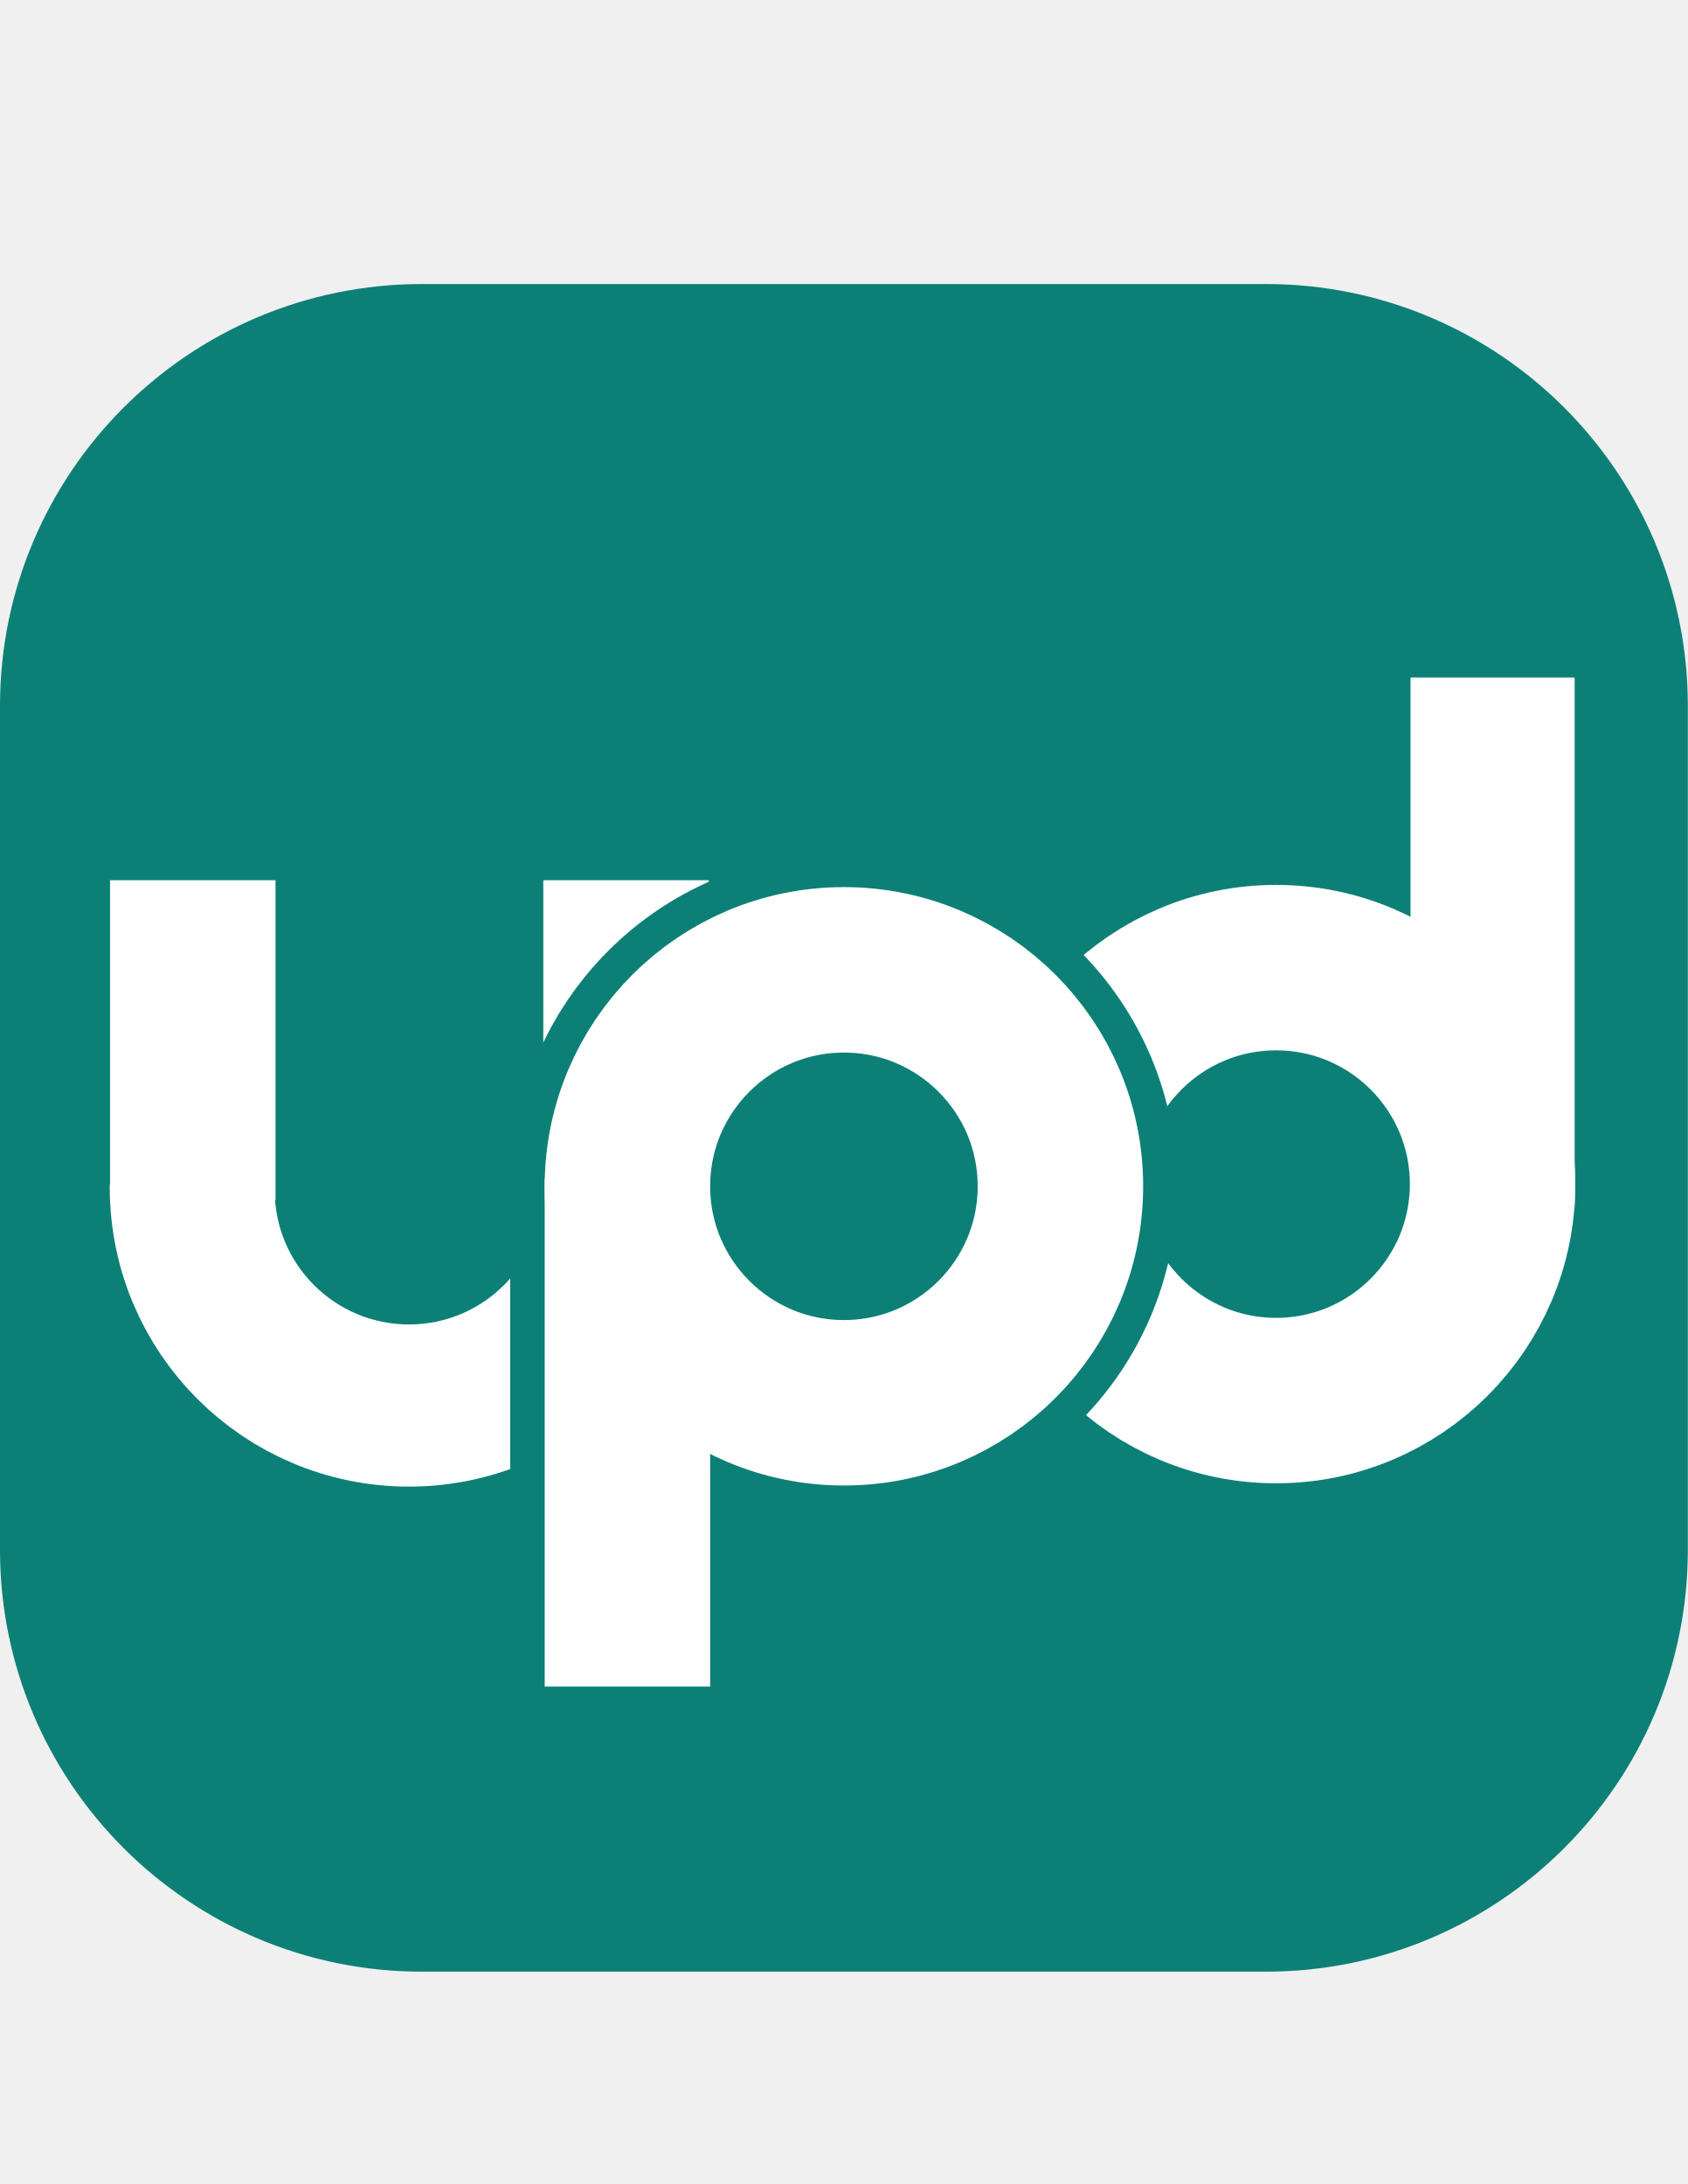
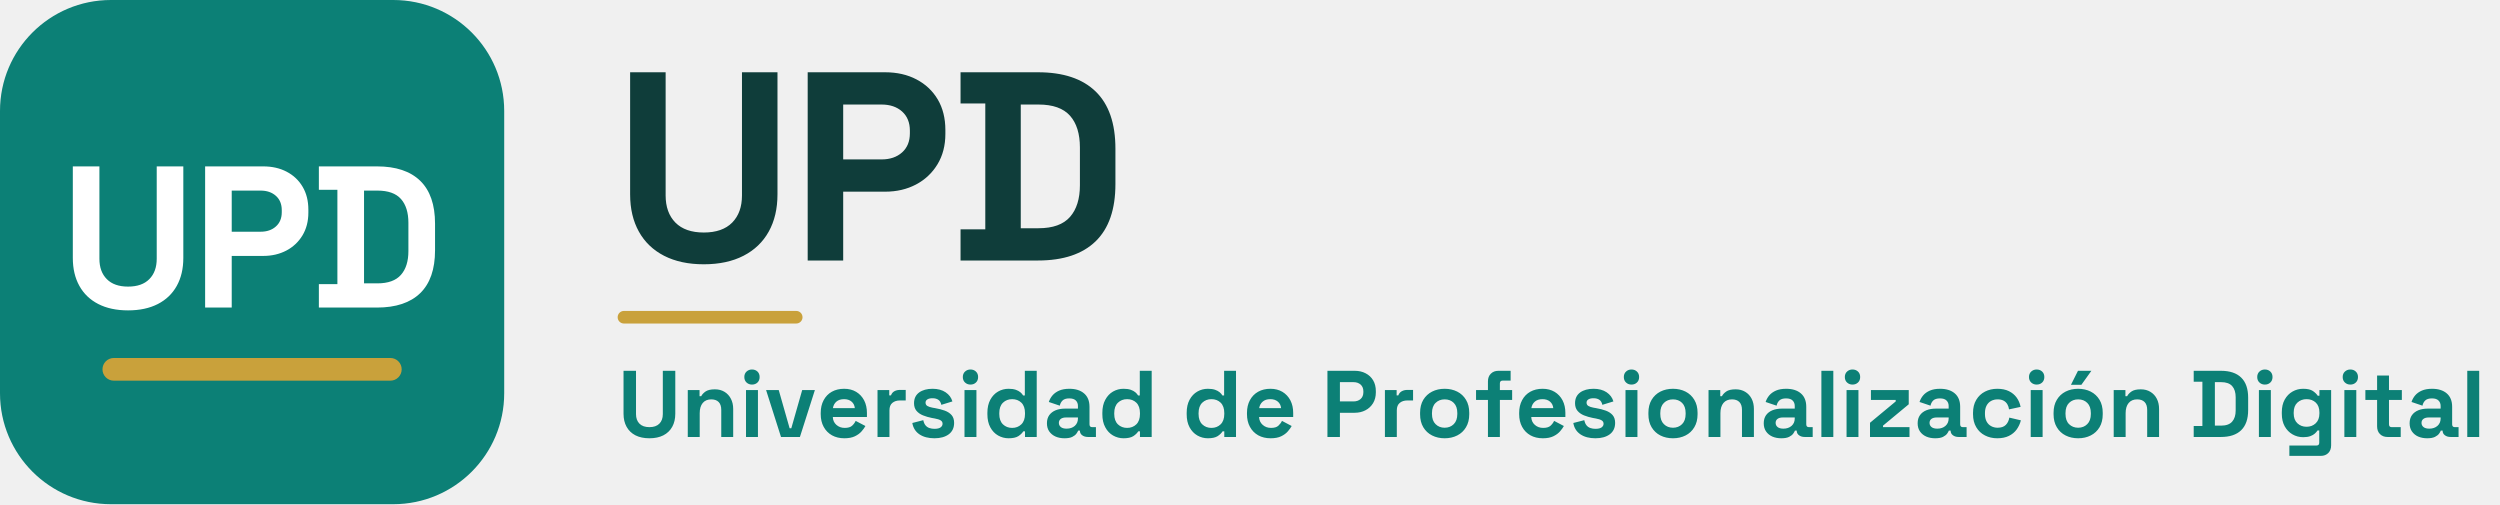
- <svg xmlns="http://www.w3.org/2000/svg" xmlns:xlink="http://www.w3.org/1999/xlink" version="1.1" id="Layer_1" x="0px" y="0px" viewBox="0 0 612 792" enable-background="new 0 0 612 792" xml:space="preserve">
-   <path fill="#0C8076" d="M153,103h306c84.5,0,153,68.5,153,153v306c0,84.5-68.5,153-153,153H153C68.5,715,0,646.5,0,562V256  C0,171.5,68.5,103,153,103z" />
-   <line fill="none" stroke="#0C8076" stroke-width="60" stroke-miterlimit="10" x1="240.5" y1="429.4" x2="240.5" y2="623.6" />
-   <line fill="none" stroke="#FFFFFF" stroke-width="60" stroke-miterlimit="10" x1="227" y1="435.3" x2="227" y2="319.2" />
-   <g>
-     <g>
-       <g>
-         <g>
-           <defs>
-             <rect id="SVGID_1_" x="14" y="429.5" width="268.5" height="110.1" />
-           </defs>
-           <clipPath id="SVGID_2_">
-             <use xlink:href="#SVGID_1_" overflow="visible" />
-           </clipPath>
-           <circle clip-path="url(#SVGID_2_)" stroke="#FFFFFF" stroke-width="60" stroke-miterlimit="10" cx="148.3" cy="430.6" r="78.5" />
-         </g>
-       </g>
-     </g>
-     <circle fill="#0C8076" cx="148.3" cy="431.6" r="48.7" />
-   </g>
-   <line fill="none" stroke="#FFFFFF" stroke-width="60" stroke-miterlimit="10" x1="69.9" y1="435.3" x2="69.9" y2="319.2" />
-   <line fill="none" stroke="#0C8076" stroke-width="60" stroke-miterlimit="10" x1="215" y1="429.4" x2="215" y2="623.6" />
-   <circle fill="#0C8076" stroke="#FFFFFF" stroke-width="60" stroke-miterlimit="10" cx="462.7" cy="429.4" r="78.5" />
-   <circle fill="#FFFFFF" stroke="#0C8076" stroke-width="60" stroke-miterlimit="10" cx="306" cy="430.2" r="90.8" />
-   <g>
-     <line fill="none" stroke="#FFFFFF" stroke-width="60" stroke-miterlimit="10" x1="227.5" y1="427.4" x2="227.5" y2="611.6" />
-     <circle fill="#0C8076" stroke="#FFFFFF" stroke-width="60" stroke-miterlimit="10" cx="306" cy="430.2" r="78.5" />
-   </g>
-   <line fill="none" stroke="#FFFFFF" stroke-width="59.5" stroke-miterlimit="10" x1="541.2" y1="437.8" x2="541.2" y2="245.7" />
+ <svg xmlns="http://www.w3.org/2000/svg" viewBox="0 0 595 120" width="595" height="120" role="img" aria-labelledby="t">
+   <rect x="0" y="0" width="120" height="120" rx="26.40" fill="#0C8076" />
+   <path fill="#FFFFFF" d="M30.48 73.87Q26.35 73.87 23.4 72.36Q20.45 70.85 18.89 68.04Q17.33 65.23 17.33 61.39V39.6H23.66V61.58Q23.66 64.66 25.42 66.43Q27.17 68.21 30.48 68.21Q33.79 68.21 35.54 66.43Q37.3 64.66 37.3 61.58V39.6H43.63V61.39Q43.63 65.23 42.07 68.04Q40.51 70.85 37.56 72.36Q34.61 73.87 30.48 73.87ZM48.82 73.2V39.6H62.64Q65.81 39.6 68.23 40.87Q70.66 42.14 72.02 44.45Q73.39 46.75 73.39 49.92V50.59Q73.39 53.71 71.98 56.04Q70.56 58.37 68.14 59.64Q65.71 60.91 62.64 60.91H55.15V73.2ZM55.15 55.15H62.02Q64.27 55.15 65.66 53.9Q67.06 52.66 67.06 50.5V50.02Q67.06 47.86 65.66 46.61Q64.27 45.36 62.02 45.36H55.15ZM75.89 73.2V67.63H80.3V45.17H75.89V39.6H89.71Q96.48 39.6 100.01 43.03Q103.54 46.46 103.54 53.23V59.57Q103.54 66.34 100.01 69.77Q96.48 73.2 89.71 73.2ZM86.64 67.44H89.81Q93.65 67.44 95.42 65.42Q97.2 63.41 97.2 59.76V53.04Q97.2 49.34 95.42 47.35Q93.65 45.36 89.81 45.36H86.64Z" />
+   <rect x="24.39" y="85.20" width="71.21" height="5.40" rx="2.70" fill="#C9A13B" />
+   <path fill="#0F3D3A" d="M167.5 62.9Q162.0 62.9 158.06 60.88Q154.13 58.86 152.05 55.12Q149.97 51.38 149.97 46.26V17.2H158.42V46.51Q158.42 50.61 160.75 52.98Q163.09 55.34 167.5 55.34Q171.92 55.34 174.26 52.98Q176.59 50.61 176.59 46.51V17.2H185.04V46.26Q185.04 51.38 182.96 55.12Q180.88 58.86 176.94 60.88Q173.01 62.9 167.5 62.9ZM192.23 62.0V17.2H210.66Q214.89 17.2 218.12 18.9Q221.35 20.59 223.18 23.66Q225.0 26.74 225.0 30.96V31.86Q225.0 36.02 223.11 39.12Q221.22 42.22 217.99 43.92Q214.76 45.62 210.66 45.62H200.68V62.0ZM200.68 37.94H209.83Q212.84 37.94 214.7 36.27Q216.55 34.61 216.55 31.73V31.09Q216.55 28.21 214.7 26.54Q212.84 24.88 209.83 24.88H200.68ZM228.61 62.0V54.58H234.5V24.62H228.61V17.2H247.04Q256.06 17.2 260.77 21.78Q265.47 26.35 265.47 35.38V43.82Q265.47 52.85 260.77 57.42Q256.06 62.0 247.04 62.0ZM242.94 54.32H247.17Q252.29 54.32 254.66 51.63Q257.02 48.94 257.02 44.08V35.12Q257.02 30.19 254.66 27.54Q252.29 24.88 247.17 24.88H242.94Z" />
+   <rect x="147" y="74" width="44" height="3" rx="1.5" fill="#C9A13B" />
+   <path fill="#0C8076" d="M154.56 104.31Q152.62 104.31 151.24 103.61Q149.86 102.9 149.13 101.58Q148.4 100.27 148.4 98.47V88.25H151.37V98.56Q151.37 100 152.19 100.83Q153.01 101.66 154.56 101.66Q156.11 101.66 156.93 100.83Q157.75 100 157.75 98.56V88.25H160.72V98.47Q160.72 100.27 159.99 101.58Q159.26 102.9 157.88 103.61Q156.5 104.31 154.56 104.31ZM163.69 104.0V92.84H166.49V94.3H166.89Q167.16 93.72 167.9 93.19Q168.65 92.66 170.15 92.66Q171.46 92.66 172.44 93.26Q173.41 93.85 173.95 94.9Q174.5 95.94 174.5 97.34V104.0H171.66V97.56Q171.66 96.31 171.04 95.68Q170.42 95.05 169.28 95.05Q167.97 95.05 167.25 95.91Q166.53 96.78 166.53 98.33V104.0ZM177.55 104.0V92.84H180.39V104.0ZM178.97 91.53Q178.21 91.53 177.68 91.04Q177.15 90.55 177.15 89.73Q177.15 88.92 177.68 88.43Q178.21 87.94 178.97 87.94Q179.76 87.94 180.28 88.43Q180.79 88.92 180.79 89.73Q180.79 90.55 180.28 91.04Q179.76 91.53 178.97 91.53ZM185.88 104.0 182.33 92.84H185.34L187.93 101.93H188.33L190.92 92.84H193.94L190.38 104.0ZM200.95 104.31Q199.29 104.31 198.02 103.61Q196.75 102.9 196.04 101.6Q195.33 100.31 195.33 98.56V98.28Q195.33 96.53 196.03 95.24Q196.72 93.94 197.98 93.23Q199.24 92.53 200.91 92.53Q202.55 92.53 203.77 93.26Q204.98 93.99 205.66 95.28Q206.33 96.58 206.33 98.28V99.25H198.21Q198.25 100.4 199.06 101.12Q199.88 101.84 201.04 101.84Q202.24 101.84 202.8 101.32Q203.36 100.81 203.65 100.17L205.97 101.39Q205.66 101.97 205.06 102.66Q204.46 103.35 203.47 103.83Q202.48 104.31 200.95 104.31ZM198.23 97.14H203.45Q203.36 96.17 202.68 95.59Q201.99 95.0 200.89 95.0Q199.74 95.0 199.06 95.59Q198.39 96.17 198.23 97.14ZM208.85 104.0V92.84H211.64V94.1H212.05Q212.3 93.42 212.87 93.11Q213.44 92.8 214.21 92.8H215.56V95.31H214.16Q213.08 95.31 212.38 95.89Q211.69 96.46 211.69 97.66V104.0ZM222.4 104.31Q220.22 104.31 218.82 103.37Q217.43 102.42 217.13 100.67L219.74 100Q219.9 100.78 220.27 101.23Q220.64 101.68 221.19 101.87Q221.75 102.06 222.4 102.06Q223.39 102.06 223.86 101.72Q224.33 101.37 224.33 100.85Q224.33 100.33 223.88 100.05Q223.43 99.77 222.44 99.59L221.81 99.48Q220.64 99.25 219.68 98.86Q218.71 98.47 218.12 97.77Q217.54 97.07 217.54 95.97Q217.54 94.3 218.75 93.41Q219.97 92.53 221.95 92.53Q223.81 92.53 225.05 93.36Q226.29 94.19 226.67 95.54L224.04 96.35Q223.86 95.5 223.31 95.14Q222.76 94.78 221.95 94.78Q221.14 94.78 220.71 95.06Q220.28 95.34 220.28 95.83Q220.28 96.37 220.73 96.63Q221.18 96.89 221.95 97.03L222.58 97.14Q223.84 97.36 224.86 97.73Q225.88 98.11 226.48 98.79Q227.08 99.48 227.08 100.65Q227.08 102.4 225.81 103.36Q224.53 104.31 222.4 104.31ZM229.55 104.0V92.84H232.39V104.0ZM230.97 91.53Q230.21 91.53 229.68 91.04Q229.15 90.55 229.15 89.73Q229.15 88.92 229.68 88.43Q230.21 87.94 230.97 87.94Q231.76 87.94 232.27 88.43Q232.79 88.92 232.79 89.73Q232.79 90.55 232.27 91.04Q231.76 91.53 230.97 91.53ZM240.04 104.31Q238.71 104.31 237.55 103.65Q236.39 102.99 235.69 101.7Q235 100.42 235 98.6V98.24Q235 96.42 235.69 95.14Q236.39 93.85 237.54 93.19Q238.69 92.53 240.04 92.53Q241.05 92.53 241.74 92.76Q242.42 93 242.85 93.36Q243.28 93.72 243.5 94.12H243.91V88.25H246.74V104.0H243.95V102.65H243.55Q243.16 103.28 242.37 103.8Q241.57 104.31 240.04 104.31ZM240.89 101.84Q242.2 101.84 243.07 101Q243.95 100.15 243.95 98.53V98.31Q243.95 96.69 243.09 95.84Q242.22 95.0 240.89 95.0Q239.59 95.0 238.71 95.84Q237.83 96.69 237.83 98.31V98.53Q237.83 100.15 238.71 101Q239.59 101.84 240.89 101.84ZM253.36 104.31Q252.16 104.31 251.22 103.9Q250.28 103.48 249.72 102.68Q249.17 101.89 249.17 100.74Q249.17 99.59 249.72 98.81Q250.28 98.04 251.25 97.64Q252.23 97.25 253.49 97.25H256.55V96.62Q256.55 95.83 256.06 95.33Q255.56 94.82 254.48 94.82Q253.42 94.82 252.91 95.3Q252.39 95.79 252.23 96.55L249.62 95.67Q249.89 94.82 250.49 94.11Q251.09 93.4 252.09 92.96Q253.09 92.53 254.53 92.53Q256.73 92.53 258.01 93.63Q259.3 94.73 259.3 96.82V100.98Q259.3 101.66 259.93 101.66H260.83V104.0H258.94Q258.11 104.0 257.56 103.59Q257.02 103.19 257.02 102.52V102.49H256.6Q256.51 102.76 256.19 103.2Q255.88 103.64 255.2 103.98Q254.53 104.31 253.36 104.31ZM253.85 102.02Q255.04 102.02 255.8 101.36Q256.55 100.69 256.55 99.59V99.36H253.69Q252.91 99.36 252.46 99.7Q252.01 100.04 252.01 100.65Q252.01 101.25 252.48 101.64Q252.95 102.02 253.85 102.02ZM267.4 104.31Q266.07 104.31 264.91 103.65Q263.75 102.99 263.06 101.7Q262.36 100.42 262.36 98.6V98.24Q262.36 96.42 263.06 95.14Q263.75 93.85 264.9 93.19Q266.05 92.53 267.4 92.53Q268.41 92.53 269.1 92.76Q269.78 93 270.21 93.36Q270.64 93.72 270.86 94.12H271.27V88.25H274.1V104.0H271.31V102.65H270.91Q270.52 103.28 269.73 103.8Q268.93 104.31 267.4 104.31ZM268.25 101.84Q269.56 101.84 270.44 101Q271.31 100.15 271.31 98.53V98.31Q271.31 96.69 270.45 95.84Q269.58 95.0 268.25 95.0Q266.95 95.0 266.07 95.84Q265.19 96.69 265.19 98.31V98.53Q265.19 100.15 266.07 101Q266.95 101.84 268.25 101.84ZM287.47 104.31Q286.14 104.31 284.98 103.65Q283.82 102.99 283.12 101.7Q282.43 100.42 282.43 98.6V98.24Q282.43 96.42 283.12 95.14Q283.82 93.85 284.97 93.19Q286.12 92.53 287.47 92.53Q288.48 92.53 289.17 92.76Q289.85 93 290.28 93.36Q290.71 93.72 290.93 94.12H291.34V88.25H294.17V104.0H291.38V102.65H290.98Q290.59 103.28 289.8 103.8Q289 104.31 287.47 104.31ZM288.32 101.84Q289.63 101.84 290.5 101Q291.38 100.15 291.38 98.53V98.31Q291.38 96.69 290.52 95.84Q289.65 95.0 288.32 95.0Q287.02 95.0 286.14 95.84Q285.26 96.69 285.26 98.31V98.53Q285.26 100.15 286.14 101Q287.02 101.84 288.32 101.84ZM302.41 104.31Q300.74 104.31 299.47 103.61Q298.2 102.9 297.49 101.6Q296.78 100.31 296.78 98.56V98.28Q296.78 96.53 297.48 95.24Q298.18 93.94 299.44 93.23Q300.7 92.53 302.36 92.53Q304 92.53 305.22 93.26Q306.43 93.99 307.11 95.28Q307.78 96.58 307.78 98.28V99.25H299.66Q299.71 100.4 300.52 101.12Q301.33 101.84 302.5 101.84Q303.69 101.84 304.25 101.32Q304.81 100.81 305.11 100.17L307.42 101.39Q307.11 101.97 306.51 102.66Q305.92 103.35 304.93 103.83Q303.94 104.31 302.41 104.31ZM299.68 97.14H304.9Q304.81 96.17 304.13 95.59Q303.44 95.0 302.34 95.0Q301.19 95.0 300.52 95.59Q299.84 96.17 299.68 97.14ZM315.93 104.0V88.25H322.41Q323.89 88.25 325.03 88.85Q326.17 89.44 326.81 90.52Q327.45 91.6 327.45 93.09V93.4Q327.45 94.86 326.79 95.96Q326.12 97.05 324.99 97.64Q323.85 98.24 322.41 98.24H318.9V104.0ZM318.9 95.54H322.12Q323.17 95.54 323.83 94.96Q324.48 94.37 324.48 93.36V93.13Q324.48 92.12 323.83 91.53Q323.17 90.95 322.12 90.95H318.9ZM329.61 104.0V92.84H332.4V94.1H332.8Q333.05 93.42 333.63 93.11Q334.2 92.8 334.96 92.8H336.31V95.31H334.92Q333.84 95.31 333.14 95.89Q332.44 96.46 332.44 97.66V104.0ZM343.83 104.31Q342.16 104.31 340.84 103.64Q339.51 102.97 338.74 101.68Q337.98 100.4 337.98 98.6V98.24Q337.98 96.44 338.74 95.16Q339.51 93.88 340.84 93.2Q342.16 92.53 343.83 92.53Q345.49 92.53 346.82 93.2Q348.15 93.88 348.91 95.16Q349.68 96.44 349.68 98.24V98.6Q349.68 100.4 348.91 101.68Q348.15 102.97 346.82 103.64Q345.49 104.31 343.83 104.31ZM343.83 101.8Q345.13 101.8 345.99 100.95Q346.84 100.11 346.84 98.53V98.31Q346.84 96.73 346 95.89Q345.16 95.05 343.83 95.05Q342.52 95.05 341.67 95.89Q340.81 96.73 340.81 98.31V98.53Q340.81 100.11 341.67 100.95Q342.52 101.8 343.83 101.8ZM354.13 104.0V95.18H351.3V92.84H354.13V90.77Q354.13 89.62 354.82 88.94Q355.51 88.25 356.61 88.25H359.53V90.59H357.6Q356.97 90.59 356.97 91.27V92.84H359.89V95.18H356.97V104.0ZM367.19 104.31Q365.52 104.31 364.25 103.61Q362.98 102.9 362.27 101.6Q361.56 100.31 361.56 98.56V98.28Q361.56 96.53 362.26 95.24Q362.95 93.94 364.21 93.23Q365.47 92.53 367.14 92.53Q368.78 92.53 370 93.26Q371.21 93.99 371.89 95.28Q372.56 96.58 372.56 98.28V99.25H364.44Q364.48 100.4 365.29 101.12Q366.1 101.84 367.27 101.84Q368.47 101.84 369.03 101.32Q369.59 100.81 369.88 100.17L372.2 101.39Q371.89 101.97 371.29 102.66Q370.69 103.35 369.7 103.83Q368.71 104.31 367.19 104.31ZM364.46 97.14H369.68Q369.59 96.17 368.91 95.59Q368.22 95.0 367.12 95.0Q365.97 95.0 365.29 95.59Q364.62 96.17 364.46 97.14ZM379.72 104.31Q377.53 104.31 376.14 103.37Q374.74 102.42 374.45 100.67L377.06 100Q377.22 100.78 377.59 101.23Q377.96 101.68 378.51 101.87Q379.06 102.06 379.72 102.06Q380.71 102.06 381.18 101.72Q381.65 101.37 381.65 100.85Q381.65 100.33 381.2 100.05Q380.75 99.77 379.76 99.59L379.13 99.48Q377.96 99.25 376.99 98.86Q376.03 98.47 375.44 97.77Q374.86 97.07 374.86 95.97Q374.86 94.3 376.07 93.41Q377.29 92.53 379.27 92.53Q381.13 92.53 382.37 93.36Q383.61 94.19 383.99 95.54L381.36 96.35Q381.18 95.5 380.63 95.14Q380.08 94.78 379.27 94.78Q378.46 94.78 378.03 95.06Q377.6 95.34 377.6 95.83Q377.6 96.37 378.05 96.63Q378.5 96.89 379.27 97.03L379.9 97.14Q381.16 97.36 382.18 97.73Q383.2 98.11 383.8 98.79Q384.4 99.48 384.4 100.65Q384.4 102.4 383.13 103.36Q381.85 104.31 379.72 104.31ZM386.87 104.0V92.84H389.71V104.0ZM388.29 91.53Q387.52 91.53 387 91.04Q386.47 90.55 386.47 89.73Q386.47 88.92 387 88.43Q387.52 87.94 388.29 87.94Q389.08 87.94 389.59 88.43Q390.11 88.92 390.11 89.73Q390.11 90.55 389.59 91.04Q389.08 91.53 388.29 91.53ZM398.17 104.31Q396.5 104.31 395.17 103.64Q393.85 102.97 393.08 101.68Q392.32 100.4 392.32 98.6V98.24Q392.32 96.44 393.08 95.16Q393.85 93.88 395.17 93.2Q396.5 92.53 398.17 92.53Q399.83 92.53 401.16 93.2Q402.49 93.88 403.25 95.16Q404.02 96.44 404.02 98.24V98.6Q404.02 100.4 403.25 101.68Q402.49 102.97 401.16 103.64Q399.83 104.31 398.17 104.31ZM398.17 101.8Q399.47 101.8 400.33 100.95Q401.18 100.11 401.18 98.53V98.31Q401.18 96.73 400.34 95.89Q399.49 95.05 398.17 95.05Q396.86 95.05 396.01 95.89Q395.15 96.73 395.15 98.31V98.53Q395.15 100.11 396.01 100.95Q396.86 101.8 398.17 101.8ZM406.63 104.0V92.84H409.42V94.3H409.82Q410.09 93.72 410.83 93.19Q411.58 92.66 413.08 92.66Q414.39 92.66 415.37 93.26Q416.35 93.85 416.89 94.9Q417.43 95.94 417.43 97.34V104.0H414.59V97.56Q414.59 96.31 413.97 95.68Q413.35 95.05 412.21 95.05Q410.9 95.05 410.18 95.91Q409.46 96.78 409.46 98.33V104.0ZM423.95 104.31Q422.76 104.31 421.81 103.9Q420.87 103.48 420.32 102.68Q419.77 101.89 419.77 100.74Q419.77 99.59 420.32 98.81Q420.87 98.04 421.85 97.64Q422.83 97.25 424.09 97.25H427.15V96.62Q427.15 95.83 426.65 95.33Q426.16 94.82 425.08 94.82Q424.02 94.82 423.5 95.3Q422.98 95.79 422.83 96.55L420.22 95.67Q420.49 94.82 421.08 94.11Q421.68 93.4 422.68 92.96Q423.68 92.53 425.12 92.53Q427.33 92.53 428.61 93.63Q429.89 94.73 429.89 96.82V100.98Q429.89 101.66 430.52 101.66H431.42V104.0H429.53Q428.7 104.0 428.16 103.59Q427.62 103.19 427.62 102.52V102.49H427.19Q427.1 102.76 426.79 103.2Q426.47 103.64 425.8 103.98Q425.12 104.31 423.95 104.31ZM424.45 102.02Q425.64 102.02 426.39 101.36Q427.15 100.69 427.15 99.59V99.36H424.29Q423.5 99.36 423.05 99.7Q422.6 100.04 422.6 100.65Q422.6 101.25 423.07 101.64Q423.55 102.02 424.45 102.02ZM433.49 104.0V88.25H436.33V104.0ZM439.48 104.0V92.84H442.31V104.0ZM440.89 91.53Q440.13 91.53 439.6 91.04Q439.07 90.55 439.07 89.73Q439.07 88.92 439.6 88.43Q440.13 87.94 440.89 87.94Q441.68 87.94 442.2 88.43Q442.72 88.92 442.72 89.73Q442.72 90.55 442.2 91.04Q441.68 91.53 440.89 91.53ZM445.06 104.0V100.62L451.18 95.54V95.18H445.28V92.84H454.28V96.22L448.16 101.3V101.66H454.46V104.0ZM460.58 104.31Q459.39 104.31 458.44 103.9Q457.5 103.48 456.95 102.68Q456.4 101.89 456.4 100.74Q456.4 99.59 456.95 98.81Q457.5 98.04 458.48 97.64Q459.46 97.25 460.72 97.25H463.78V96.62Q463.78 95.83 463.28 95.33Q462.79 94.82 461.71 94.82Q460.65 94.82 460.13 95.3Q459.61 95.79 459.46 96.55L456.85 95.67Q457.12 94.82 457.71 94.11Q458.31 93.4 459.31 92.96Q460.31 92.53 461.75 92.53Q463.96 92.53 465.24 93.63Q466.52 94.73 466.52 96.82V100.98Q466.52 101.66 467.15 101.66H468.05V104.0H466.16Q465.33 104.0 464.79 103.59Q464.25 103.19 464.25 102.52V102.49H463.82Q463.73 102.76 463.42 103.2Q463.1 103.64 462.43 103.98Q461.75 104.31 460.58 104.31ZM461.08 102.02Q462.27 102.02 463.02 101.36Q463.78 100.69 463.78 99.59V99.36H460.92Q460.13 99.36 459.68 99.7Q459.23 100.04 459.23 100.65Q459.23 101.25 459.7 101.64Q460.18 102.02 461.08 102.02ZM475.36 104.31Q473.74 104.31 472.43 103.64Q471.11 102.97 470.35 101.68Q469.58 100.4 469.58 98.58V98.26Q469.58 96.44 470.35 95.16Q471.11 93.88 472.43 93.2Q473.74 92.53 475.36 92.53Q476.96 92.53 478.11 93.09Q479.26 93.65 479.97 94.63Q480.67 95.61 480.9 96.84L478.15 97.43Q478.06 96.75 477.75 96.22Q477.43 95.67 476.86 95.36Q476.29 95.05 475.43 95.05Q474.58 95.05 473.89 95.42Q473.2 95.79 472.81 96.52Q472.42 97.25 472.42 98.31V98.53Q472.42 99.59 472.81 100.32Q473.2 101.05 473.89 101.42Q474.58 101.8 475.43 101.8Q476.71 101.8 477.38 101.13Q478.04 100.47 478.22 99.39L480.97 100.04Q480.67 101.23 479.97 102.21Q479.26 103.19 478.11 103.75Q476.96 104.31 475.36 104.31ZM483.31 104.0V92.84H486.14V104.0ZM484.72 91.53Q483.96 91.53 483.43 91.04Q482.9 90.55 482.9 89.73Q482.9 88.92 483.43 88.43Q483.96 87.94 484.72 87.94Q485.51 87.94 486.03 88.43Q486.55 88.92 486.55 89.73Q486.55 90.55 486.03 91.04Q485.51 91.53 484.72 91.53ZM494.6 104.31Q492.94 104.31 491.61 103.64Q490.28 102.97 489.52 101.68Q488.75 100.4 488.75 98.6V98.24Q488.75 96.44 489.52 95.16Q490.28 93.88 491.61 93.2Q492.94 92.53 494.6 92.53Q496.27 92.53 497.59 93.2Q498.92 93.88 499.69 95.16Q500.45 96.44 500.45 98.24V98.6Q500.45 100.4 499.69 101.68Q498.92 102.97 497.59 103.64Q496.27 104.31 494.6 104.31ZM494.6 101.8Q495.91 101.8 496.76 100.95Q497.62 100.11 497.62 98.53V98.31Q497.62 96.73 496.77 95.89Q495.93 95.05 494.6 95.05Q493.3 95.05 492.44 95.89Q491.59 96.73 491.59 98.31V98.53Q491.59 100.11 492.44 100.95Q493.3 101.8 494.6 101.8ZM492.89 91.58 494.56 88.25H497.75L495.37 91.58ZM503.06 104.0V92.84H505.85V94.3H506.26Q506.53 93.72 507.27 93.19Q508.01 92.66 509.52 92.66Q510.82 92.66 511.8 93.26Q512.78 93.85 513.32 94.9Q513.86 95.94 513.86 97.34V104.0H511.03V97.56Q511.03 96.31 510.41 95.68Q509.79 95.05 508.64 95.05Q507.34 95.05 506.62 95.91Q505.9 96.78 505.9 98.33V104.0ZM522.1 104.0V101.39H524.17V90.86H522.1V88.25H528.58Q531.75 88.25 533.4 89.86Q535.06 91.47 535.06 94.64V97.61Q535.06 100.78 533.4 102.39Q531.75 104.0 528.58 104.0ZM527.14 101.3H528.62Q530.42 101.3 531.25 100.35Q532.09 99.41 532.09 97.7V94.55Q532.09 92.82 531.25 91.88Q530.42 90.95 528.62 90.95H527.14ZM537.62 104.0V92.84H540.46V104.0ZM539.04 91.53Q538.27 91.53 537.75 91.04Q537.22 90.55 537.22 89.73Q537.22 88.92 537.75 88.43Q538.27 87.94 539.04 87.94Q539.83 87.94 540.34 88.43Q540.86 88.92 540.86 89.73Q540.86 90.55 540.34 91.04Q539.83 91.53 539.04 91.53ZM543.07 98.47V98.11Q543.07 96.35 543.76 95.1Q544.46 93.85 545.62 93.19Q546.78 92.53 548.15 92.53Q549.68 92.53 550.47 93.06Q551.26 93.61 551.62 94.19H552.02V92.84H554.81V105.98Q554.81 107.13 554.14 107.81Q553.46 108.5 552.34 108.5H544.87V106.03H551.35Q551.98 106.03 551.98 105.35V102.45H551.57Q551.35 102.81 550.94 103.18Q550.54 103.55 549.86 103.8Q549.19 104.05 548.15 104.05Q546.78 104.05 545.62 103.38Q544.46 102.72 543.76 101.47Q543.07 100.22 543.07 98.47ZM548.96 101.57Q550.27 101.57 551.14 100.74Q552.02 99.91 552.02 98.4V98.17Q552.02 96.64 551.16 95.82Q550.29 95.0 548.96 95.0Q547.66 95.0 546.78 95.82Q545.9 96.64 545.9 98.17V98.4Q545.9 99.91 546.78 100.74Q547.66 101.57 548.96 101.57ZM557.96 104.0V92.84H560.8V104.0ZM559.38 91.53Q558.62 91.53 558.09 91.04Q557.56 90.55 557.56 89.73Q557.56 88.92 558.09 88.43Q558.62 87.94 559.38 87.94Q560.17 87.94 560.68 88.43Q561.2 88.92 561.2 89.73Q561.2 90.55 560.68 91.04Q560.17 91.53 559.38 91.53ZM568.22 104.0Q567.12 104.0 566.43 103.31Q565.75 102.63 565.75 101.48V95.18H562.96V92.84H565.75V89.38H568.58V92.84H571.64V95.18H568.58V100.98Q568.58 101.66 569.21 101.66H571.37V104.0ZM577.67 104.31Q576.48 104.31 575.53 103.9Q574.59 103.48 574.04 102.68Q573.49 101.89 573.49 100.74Q573.49 99.59 574.04 98.81Q574.59 98.04 575.57 97.64Q576.55 97.25 577.81 97.25H580.87V96.62Q580.87 95.83 580.37 95.33Q579.88 94.82 578.8 94.82Q577.74 94.82 577.22 95.3Q576.7 95.79 576.55 96.55L573.94 95.67Q574.21 94.82 574.8 94.11Q575.4 93.4 576.4 92.96Q577.4 92.53 578.84 92.53Q581.05 92.53 582.33 93.63Q583.61 94.73 583.61 96.82V100.98Q583.61 101.66 584.24 101.66H585.14V104.0H583.25Q582.42 104.0 581.88 103.59Q581.34 103.19 581.34 102.52V102.49H580.91Q580.82 102.76 580.51 103.2Q580.19 103.64 579.52 103.98Q578.84 104.31 577.67 104.31ZM578.17 102.02Q579.36 102.02 580.11 101.36Q580.87 100.69 580.87 99.59V99.36H578.01Q577.22 99.36 576.77 99.7Q576.32 100.04 576.32 100.65Q576.32 101.25 576.79 101.64Q577.27 102.02 578.17 102.02ZM587.21 104.0V88.25H590.05V104.0Z" />
</svg>
